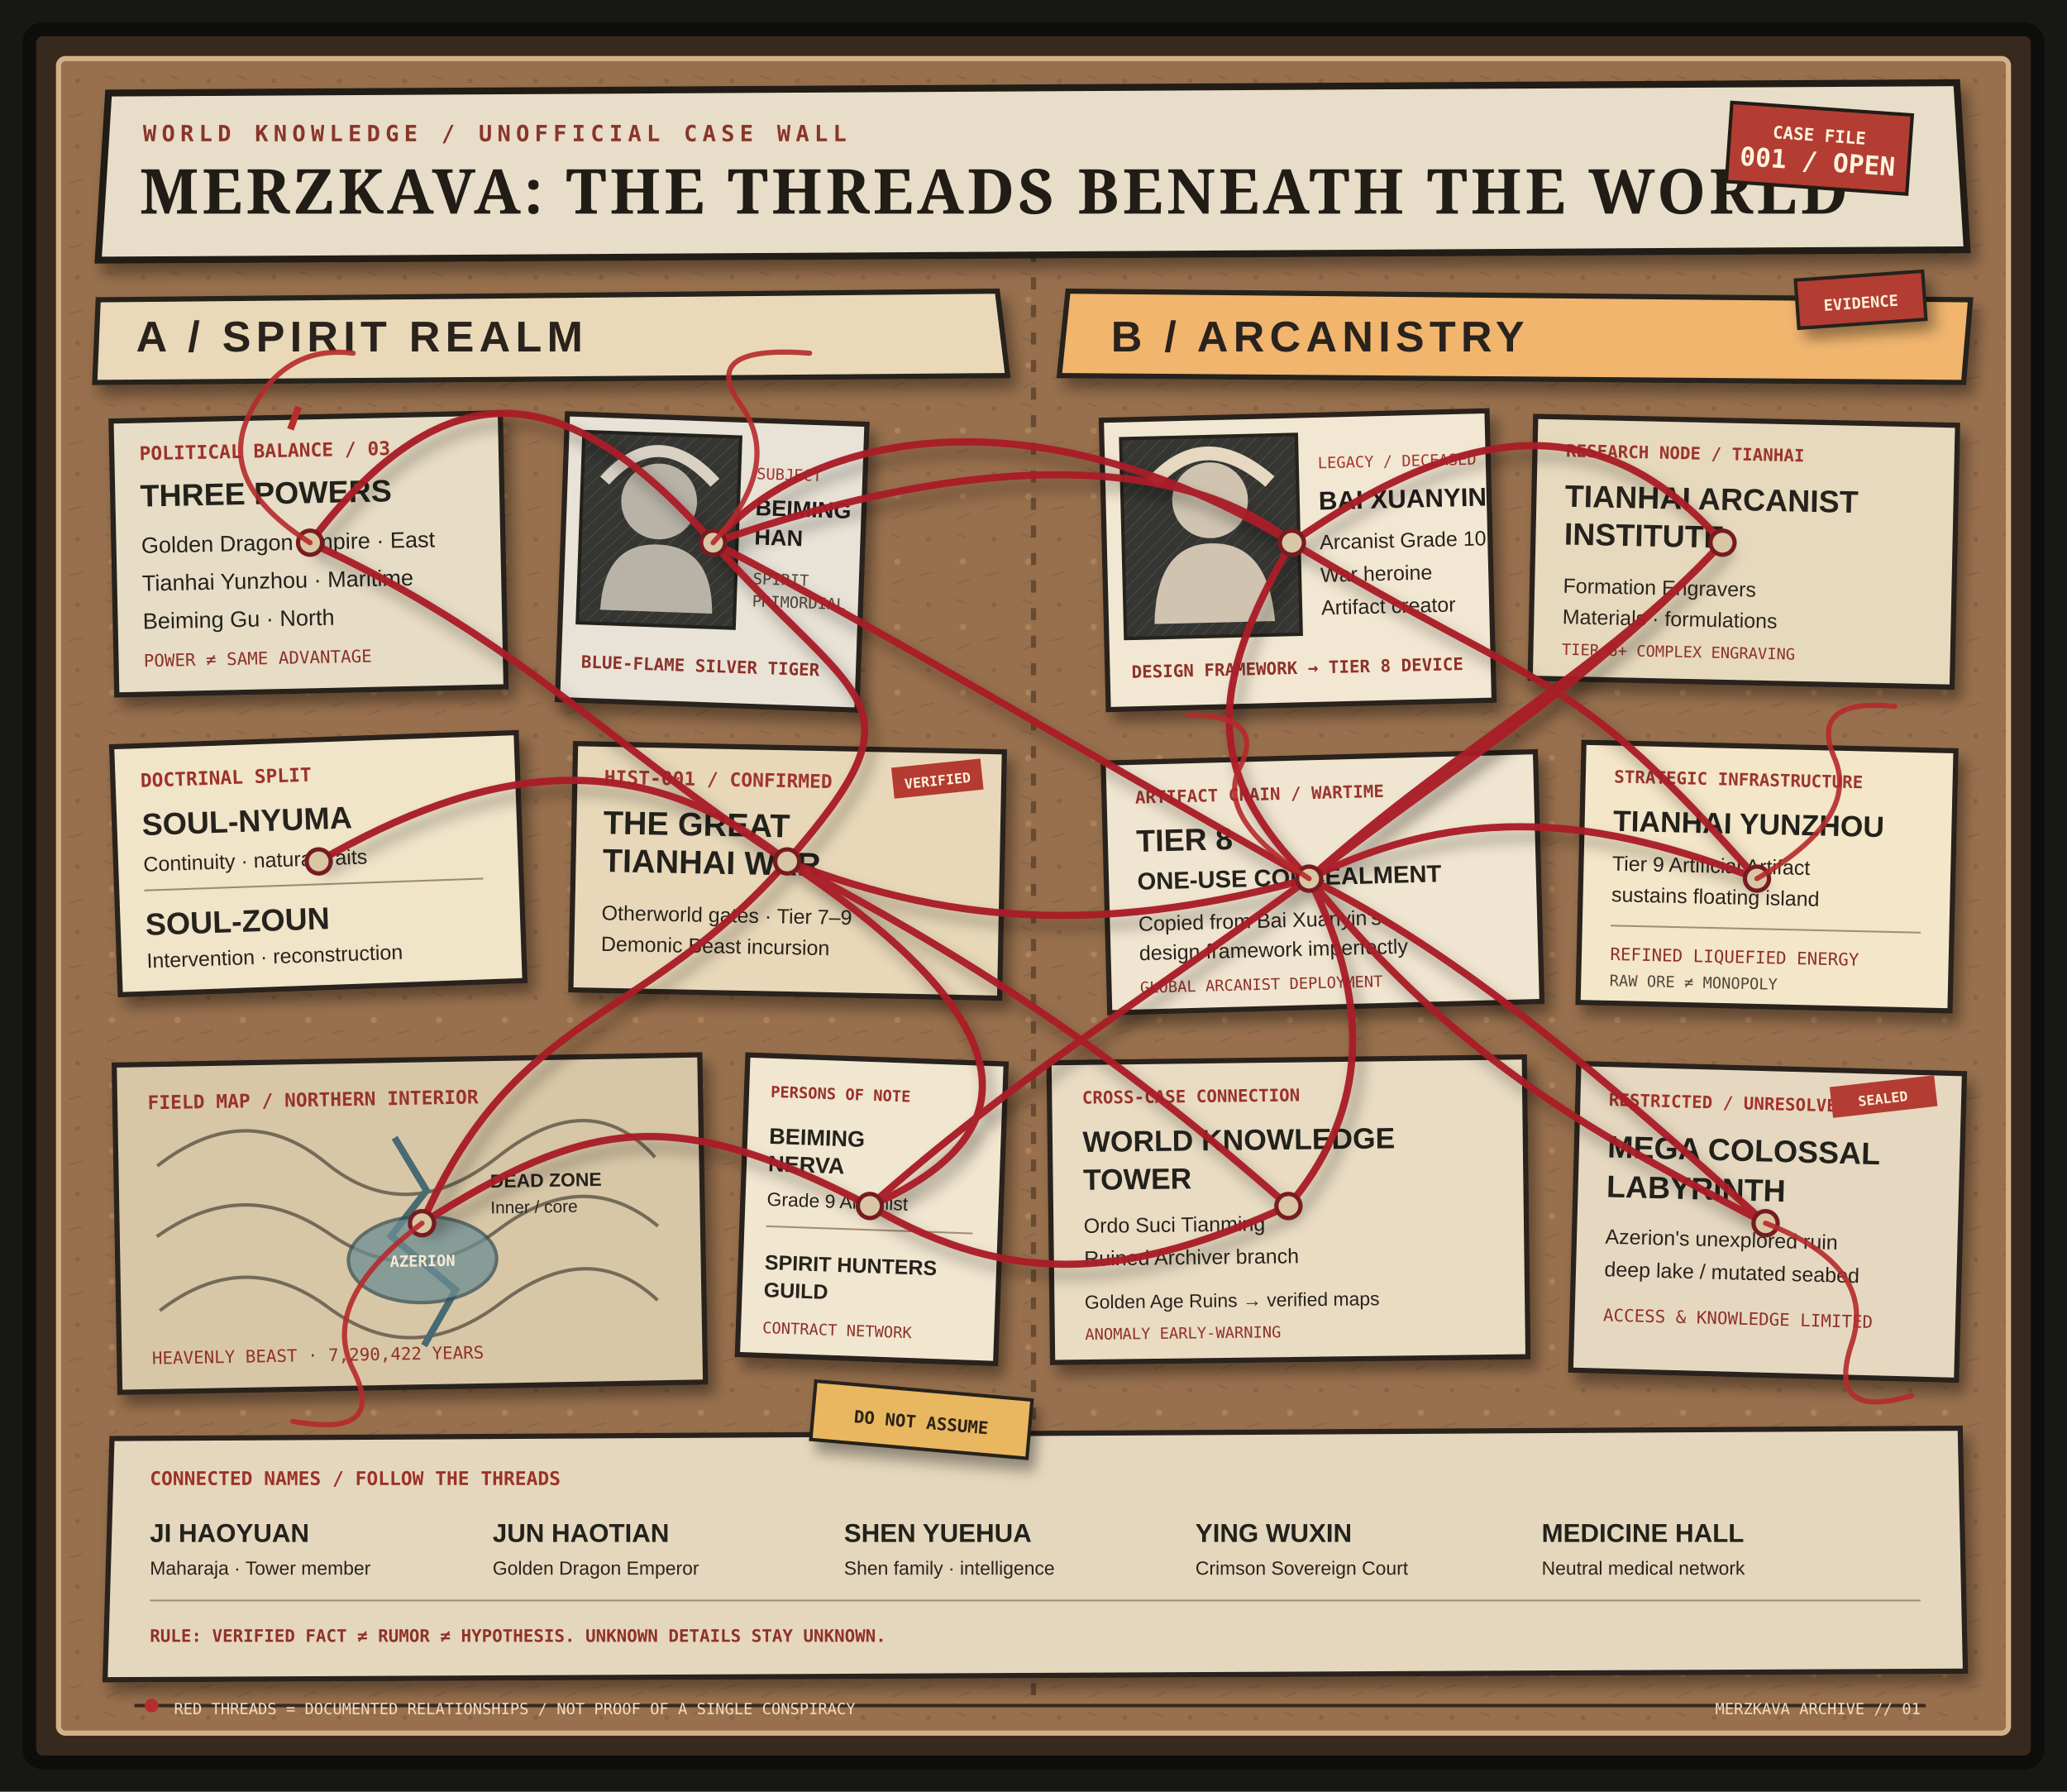
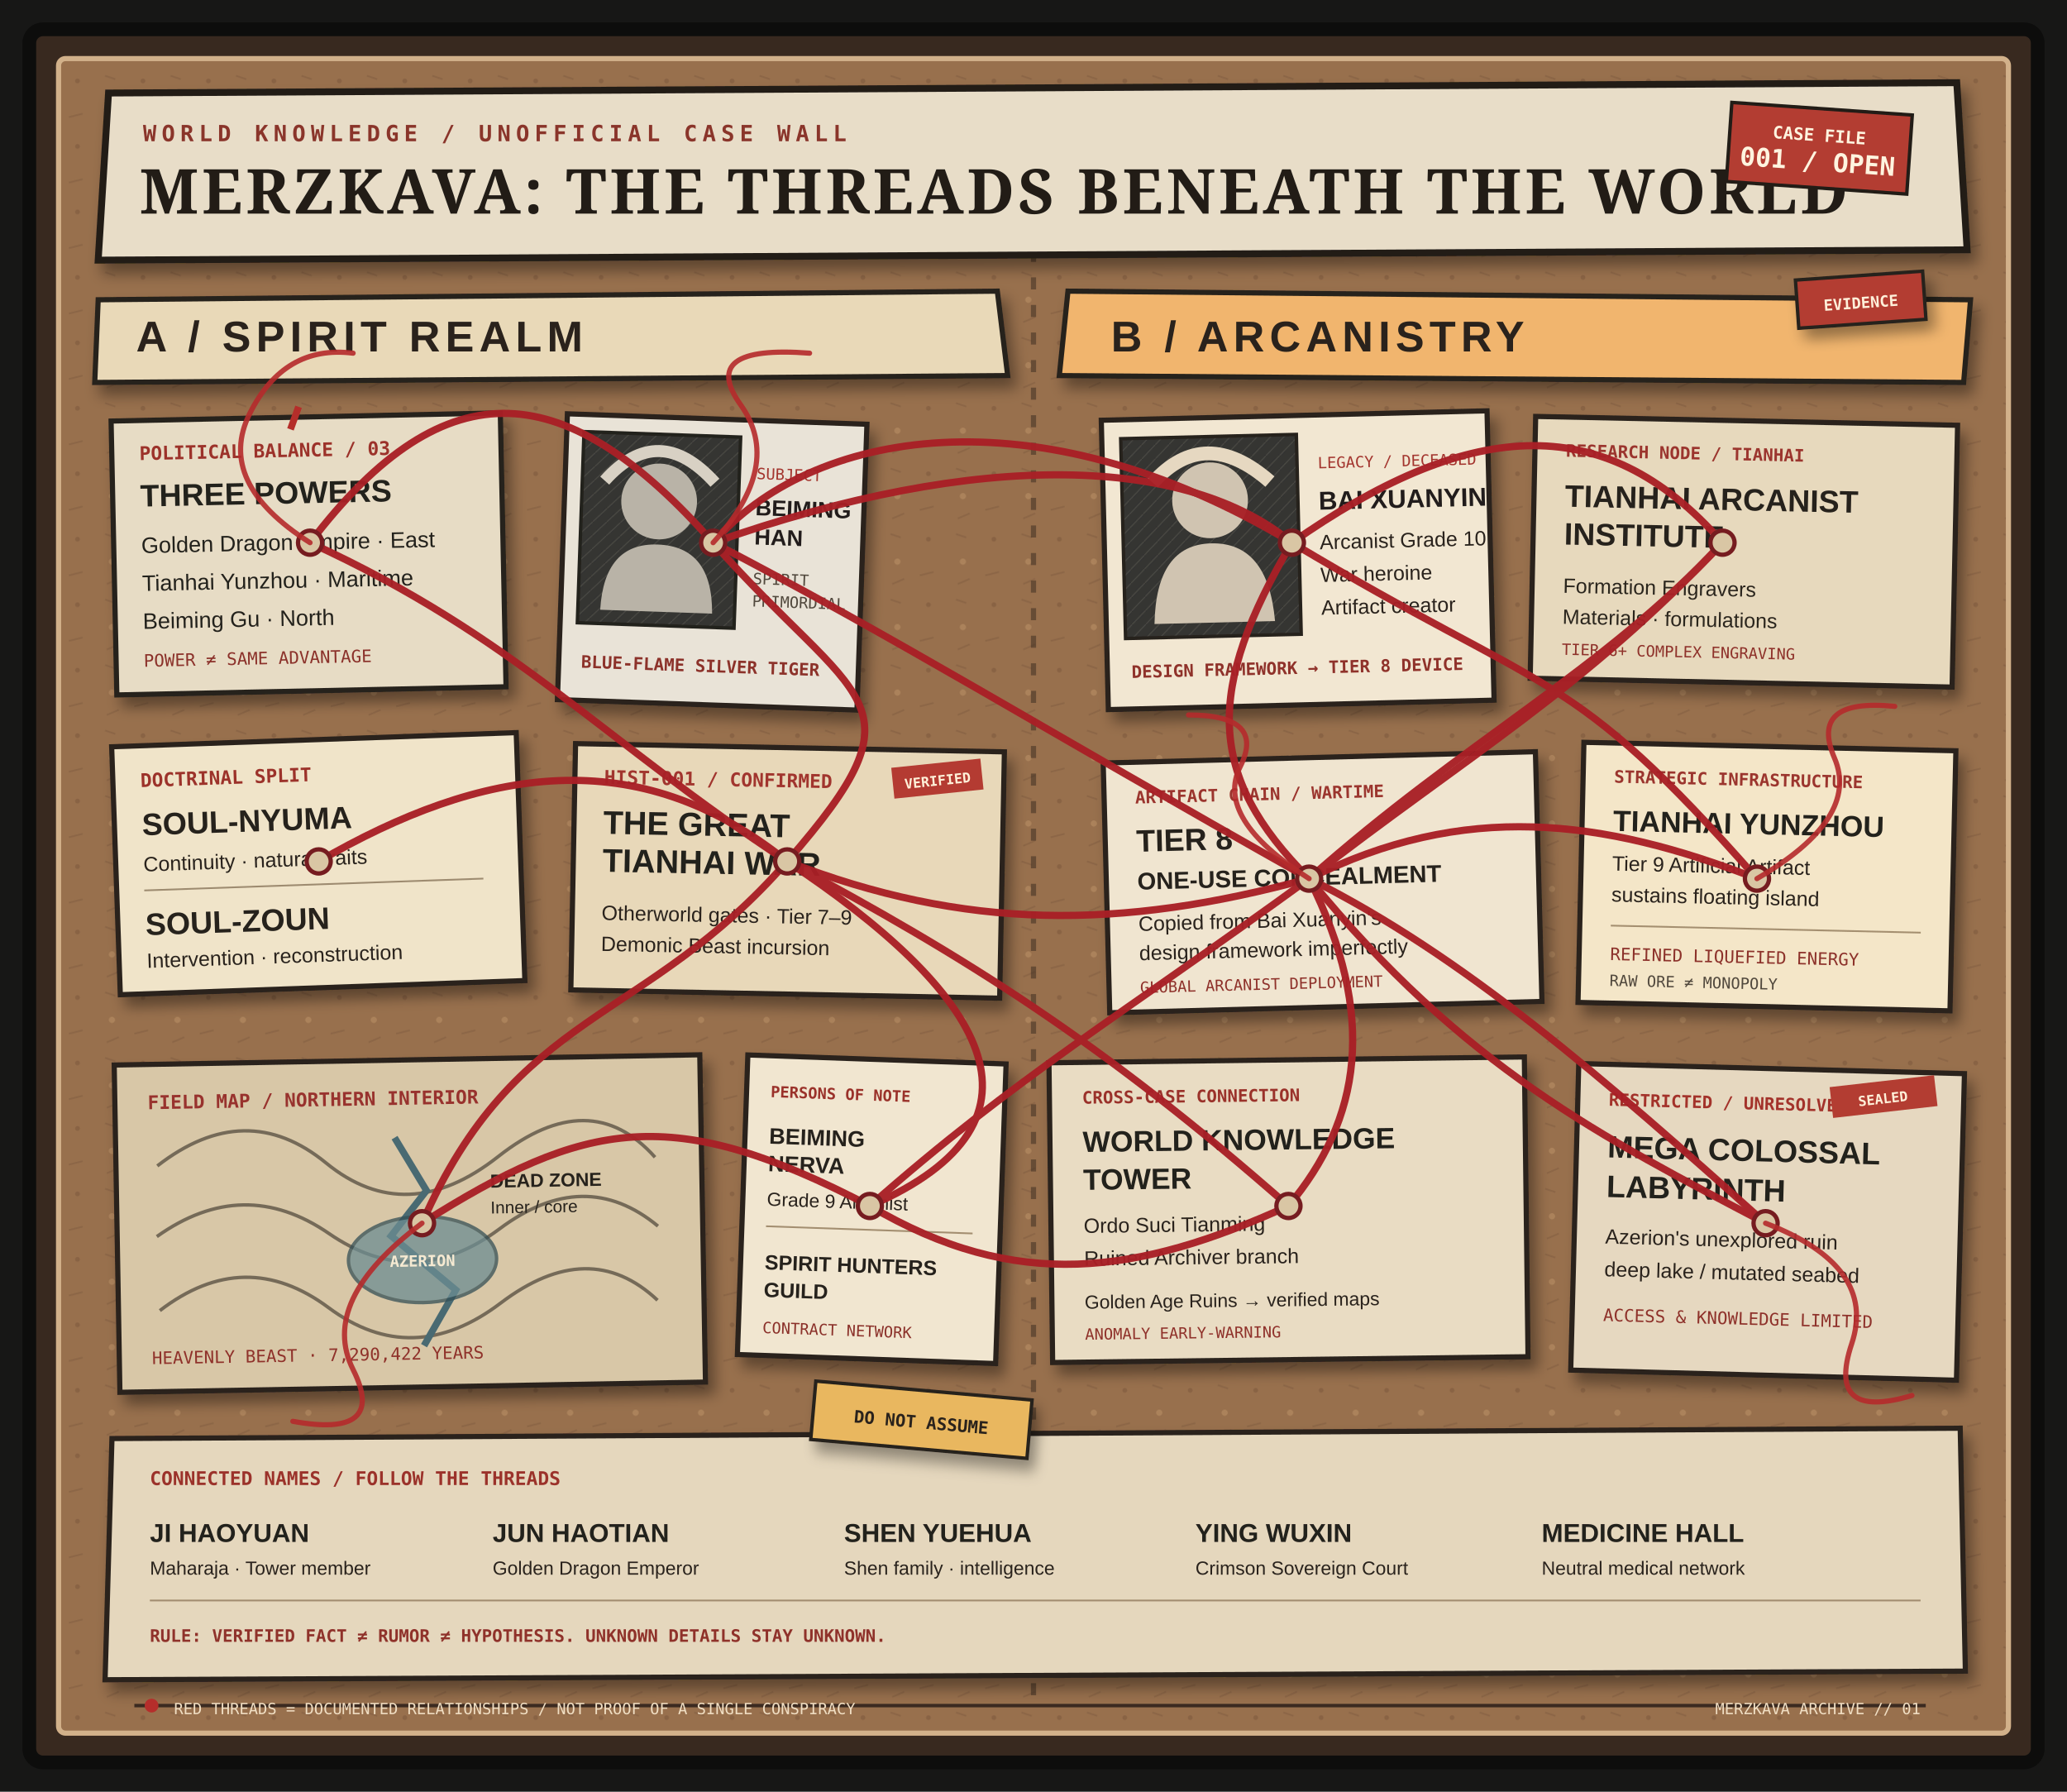
<svg xmlns="http://www.w3.org/2000/svg" width="1200" height="1040" viewBox="0 0 1200 1040" role="img" aria-labelledby="title desc">
  <defs>
    <pattern id="cork" width="38" height="38" patternUnits="userSpaceOnUse">
      <rect width="38" height="38" fill="#98704D" />
      <circle cx="7" cy="9" r="1.4" fill="#6D4B35" opacity=".35" />
      <circle cx="27" cy="22" r="1.8" fill="#D3AA79" opacity=".32" />
      <path d="M2 30l8-2m13-22l6 2m-5 27l7-3" stroke="#684832" stroke-width="1" opacity=".25" />
    </pattern>
    <filter id="shadow" x="-30%" y="-30%" width="160%" height="160%">
      <feGaussianBlur in="SourceAlpha" stdDeviation="4" />
      <feOffset dx="4" dy="6" />
      <feComponentTransfer>
        <feFuncA type="linear" slope=".38" />
      </feComponentTransfer>
      <feMerge>
        <feMergeNode />
        <feMergeNode in="SourceGraphic" />
      </feMerge>
    </filter>
    <pattern id="photo" width="8" height="8" patternUnits="userSpaceOnUse">
      <rect width="8" height="8" fill="#343431" />
      <path d="M0 8L8 0" stroke="#77736A" stroke-width=".6" opacity=".35" />
    </pattern>
  </defs>
  <rect width="1200" height="1040" fill="#171716" />
  <rect x="17" y="17" width="1166" height="1006" rx="8" fill="#38291F" stroke="#0D0D0C" stroke-width="8" />
  <rect x="34" y="34" width="1132" height="972" rx="4" fill="url(#cork)" stroke="#D2B18A" stroke-width="3" />
  <path d="M600 145V984" stroke="#3E2D20" stroke-width="3" stroke-dasharray="7 9" opacity=".55" />
  <g filter="url(#shadow)">
    <path d="M63 54L1136 48L1142 145L57 151Z" fill="#E8DDC8" stroke="#211D19" stroke-width="4" />
    <text x="83" y="82" font-family="monospace" font-size="13" font-weight="bold" letter-spacing="3" fill="#8A342C">WORLD KNOWLEDGE / UNOFFICIAL CASE WALL</text>
    <text x="81" y="124" font-family="Georgia,serif" font-size="36" font-weight="bold" letter-spacing="2" fill="#201D19">MERZKAVA: THE THREADS BENEATH THE WORLD</text>
    <g transform="rotate(4 1055 96)">
      <rect x="1003" y="63" width="105" height="46" fill="#B33C32" stroke="#201D19" stroke-width="2" />
      <text x="1055" y="82" text-anchor="middle" font-family="monospace" font-size="10" font-weight="bold" fill="#FFF4DF">CASE FILE</text>
      <text x="1055" y="99" text-anchor="middle" font-family="monospace" font-size="15" font-weight="bold" fill="#FFF4DF">001 / OPEN</text>
    </g>
  </g>
  <g filter="url(#shadow)">
    <path d="M57 174L579 169L585 218L55 222Z" fill="#E9D9B8" stroke="#28221B" stroke-width="3" />
    <text x="79" y="204" font-family="Arial,sans-serif" font-size="25" font-weight="900" letter-spacing="3" fill="#29231D">A / SPIRIT REALM</text>
    <path d="M620 169L1144 174L1140 222L615 218Z" fill="#F1B56E" stroke="#28221B" stroke-width="3" />
    <text x="645" y="204" font-family="Arial,sans-serif" font-size="25" font-weight="900" letter-spacing="3" fill="#29231D">B / ARCANISTRY</text>
  </g>
  <g filter="url(#shadow)" transform="rotate(-1.2 180 315)">
    <rect x="66" y="242" width="226" height="159" fill="#E7DCC5" stroke="#28231D" stroke-width="3" />
    <text x="82" y="265" font-family="monospace" font-size="11" font-weight="bold" fill="#9C332B">POLITICAL BALANCE / 03</text>
    <text x="82" y="292" font-family="Arial" font-size="18" font-weight="900" fill="#24211C">THREE POWERS</text>
    <text x="82" y="319" font-family="Arial" font-size="13" fill="#24211C">Golden Dragon Empire · East</text>
    <text x="82" y="341" font-family="Arial" font-size="13" fill="#24211C">Tianhai Yunzhou · Maritime</text>
    <text x="82" y="363" font-family="Arial" font-size="13" fill="#24211C">Beiming Gu · North</text>
    <text x="82" y="385" font-family="monospace" font-size="10" fill="#8B302A">POWER ≠ SAME ADVANTAGE</text>
    <path d="M175 236l-5 13" stroke="#B52E2B" stroke-width="4" />
  </g>
  <g filter="url(#shadow)" transform="rotate(2 380 310)">
    <rect x="327" y="242" width="174" height="166" fill="#E9E3D7" stroke="#29231D" stroke-width="3" />
    <rect x="337" y="252" width="91" height="111" fill="url(#photo)" stroke="#24211C" stroke-width="2" />
    <circle cx="382" cy="291" r="22" fill="#B9B3A7" />
    <path d="M350 355Q351 316 382 316Q414 316 415 355Z" fill="#B9B3A7" />
    <path d="M350 280Q380 244 414 279" fill="none" stroke="#D8D1C4" stroke-width="7" />
    <text x="438" y="276" font-family="monospace" font-size="9" fill="#A3352E">SUBJECT</text>
    <text x="438" y="297" font-family="Arial" font-size="13" font-weight="bold" fill="#211E1A">BEIMING</text>
    <text x="438" y="314" font-family="Arial" font-size="13" font-weight="bold" fill="#211E1A">HAN</text>
    <text x="438" y="337" font-family="monospace" font-size="9" fill="#51483D">SPIRIT</text>
    <text x="438" y="350" font-family="monospace" font-size="9" fill="#51483D">PRIMORDIAL</text>
    <text x="340" y="389" font-family="monospace" font-size="10" font-weight="bold" fill="#8C3029">BLUE-FLAME SILVER TIGER</text>
  </g>
  <g filter="url(#shadow)" transform="rotate(-2 165 494)">
    <rect x="67" y="430" width="235" height="144" fill="#F0E4C9" stroke="#2A241E" stroke-width="3" />
    <text x="83" y="454" font-family="monospace" font-size="11" font-weight="bold" fill="#9C332B">DOCTRINAL SPLIT</text>
    <text x="83" y="482" font-family="Arial" font-size="18" font-weight="900" fill="#26221D">SOUL-NYUMA</text>
    <text x="83" y="503" font-family="Arial" font-size="12" fill="#29241E">Continuity · natural traits</text>
    <path d="M83 514H280" stroke="#9D8B70" stroke-width="1" />
    <text x="83" y="540" font-family="Arial" font-size="18" font-weight="900" fill="#26221D">SOUL-ZOUN</text>
    <text x="83" y="559" font-family="Arial" font-size="12" fill="#29241E">Intervention · reconstruction</text>
  </g>
  <g filter="url(#shadow)" transform="rotate(1.1 405 492)">
    <rect x="333" y="433" width="249" height="143" fill="#E8D8B9" stroke="#29231D" stroke-width="3" />
    <text x="350" y="456" font-family="monospace" font-size="11" font-weight="bold" fill="#A1342D">HIST-001 / CONFIRMED</text>
    <text x="350" y="485" font-family="Arial" font-size="19" font-weight="900" fill="#24201C">THE GREAT</text>
    <text x="350" y="507" font-family="Arial" font-size="19" font-weight="900" fill="#24201C">TIANHAI WAR</text>
    <text x="350" y="535" font-family="Arial" font-size="12" fill="#29231D">Otherworld gates · Tier 7–9</text>
    <text x="350" y="553" font-family="Arial" font-size="12" fill="#29231D">Demonic Beast incursion</text>
    <g transform="rotate(-7 546 454)">
      <rect x="518" y="440" width="52" height="18" fill="#B43B32" />
      <text x="544" y="453" text-anchor="middle" font-family="monospace" font-size="8" font-weight="bold" fill="#FFF1D9">VERIFIED</text>
    </g>
  </g>
  <g filter="url(#shadow)" transform="rotate(-1 250 714)">
    <rect x="68" y="615" width="340" height="190" fill="#D8C7A7" stroke="#29231D" stroke-width="3" />
    <text x="87" y="641" font-family="monospace" font-size="11" font-weight="bold" fill="#98332D">FIELD MAP / NORTHERN INTERIOR</text>
    <path d="M92 674Q144 635 190 674T290 672T381 674M91 715Q142 680 191 715T290 714T382 714M92 758Q142 721 190 758T290 757T381 757" fill="none" stroke="#756B59" stroke-width="2" />
    <path d="M230 660L248 691L227 717L264 749L245 781" fill="none" stroke="#496A72" stroke-width="4" />
    <ellipse cx="245" cy="731" rx="43" ry="25" fill="#6C8C91" opacity=".75" stroke="#344F55" stroke-width="2" />
    <text x="245" y="735" text-anchor="middle" font-family="monospace" font-size="9" font-weight="bold" fill="#F6EAD2">AZERION</text>
    <text x="285" y="690" font-family="Arial" font-size="11" font-weight="bold" fill="#28231D">DEAD ZONE</text>
    <text x="285" y="705" font-family="Arial" font-size="10" fill="#28231D">Inner / core</text>
    <text x="87" y="789" font-family="monospace" font-size="10" fill="#8F302A">HEAVENLY BEAST · 7,290,422 YEARS</text>
  </g>
  <g filter="url(#shadow)" transform="rotate(2 480 704)">
    <rect x="431" y="614" width="150" height="174" fill="#F1E6D0" stroke="#29231D" stroke-width="3" />
    <text x="445" y="638" font-family="monospace" font-size="9" font-weight="bold" fill="#9A302A">PERSONS OF NOTE</text>
    <text x="445" y="665" font-family="Arial" font-size="13" font-weight="bold" fill="#25211D">BEIMING</text>
    <text x="445" y="681" font-family="Arial" font-size="13" font-weight="bold" fill="#25211D">NERVA</text>
    <text x="445" y="701" font-family="Arial" font-size="11" fill="#29231D">Grade 9 Arcanist</text>
    <path d="M445 713H565" stroke="#A38E70" />
    <text x="445" y="738" font-family="Arial" font-size="12" font-weight="bold" fill="#25211D">SPIRIT HUNTERS</text>
    <text x="445" y="754" font-family="Arial" font-size="12" font-weight="bold" fill="#25211D">GUILD</text>
    <text x="445" y="775" font-family="monospace" font-size="9" fill="#8B302A">CONTRACT NETWORK</text>
  </g>
  <g filter="url(#shadow)" transform="rotate(-1.4 760 310)">
    <rect x="641" y="241" width="224" height="168" fill="#F2E7D2" stroke="#2B241E" stroke-width="3" />
    <rect x="652" y="252" width="102" height="116" fill="url(#photo)" stroke="#28221D" stroke-width="2" />
    <circle cx="703" cy="289" r="22" fill="#D0C4B1" />
    <path d="M669 360Q671 314 703 314Q736 314 739 360Z" fill="#D0C4B1" />
    <path d="M670 278Q701 245 738 279" fill="none" stroke="#E6D8C1" stroke-width="8" />
    <text x="766" y="272" font-family="monospace" font-size="9" fill="#A3352E">LEGACY / DECEASED</text>
    <text x="766" y="296" font-family="Arial" font-size="15" font-weight="900" fill="#211E1A">BAI XUANYIN</text>
    <text x="766" y="319" font-family="Arial" font-size="12" fill="#29231D">Arcanist Grade 10</text>
    <text x="766" y="338" font-family="Arial" font-size="12" fill="#29231D">War heroine</text>
    <text x="766" y="357" font-family="Arial" font-size="12" fill="#29231D">Artifact creator</text>
    <text x="655" y="391" font-family="monospace" font-size="10" font-weight="bold" fill="#8F302A">DESIGN FRAMEWORK → TIER 8 DEVICE</text>
  </g>
  <g filter="url(#shadow)" transform="rotate(1.2 1000 316)">
    <rect x="890" y="244" width="245" height="152" fill="#E7D9BD" stroke="#2A241E" stroke-width="3" />
    <text x="908" y="267" font-family="monospace" font-size="10" font-weight="bold" fill="#9B342D">RESEARCH NODE / TIANHAI</text>
    <text x="908" y="296" font-family="Arial" font-size="18" font-weight="900" fill="#26211C">TIANHAI ARCANIST</text>
    <text x="908" y="318" font-family="Arial" font-size="18" font-weight="900" fill="#26211C">INSTITUTE</text>
    <text x="908" y="346" font-family="Arial" font-size="12" fill="#2C261F">Formation Engravers</text>
    <text x="908" y="364" font-family="Arial" font-size="12" fill="#2C261F">Materials · formulations</text>
    <text x="908" y="382" font-family="monospace" font-size="9" fill="#8E302A">TIER 6+ COMPLEX ENGRAVING</text>
  </g>
  <g filter="url(#shadow)" transform="rotate(-1.5 752 500)">
    <rect x="642" y="440" width="251" height="145" fill="#F0E5D0" stroke="#2B241E" stroke-width="3" />
    <text x="660" y="464" font-family="monospace" font-size="10" font-weight="bold" fill="#9B342D">ARTIFACT CHAIN / WARTIME</text>
    <text x="660" y="492" font-family="Arial" font-size="18" font-weight="900" fill="#25211D">TIER 8</text>
    <text x="660" y="514" font-family="Arial" font-size="14" font-weight="bold" fill="#25211D">ONE-USE CONCEALMENT</text>
    <text x="660" y="538" font-family="Arial" font-size="12" fill="#29231D">Copied from Bai Xuanyin's</text>
    <text x="660" y="555" font-family="Arial" font-size="12" fill="#29231D">design framework imperfectly</text>
    <text x="660" y="574" font-family="monospace" font-size="9" fill="#8E302A">GLOBAL ARCANIST DEPLOYMENT</text>
  </g>
  <g filter="url(#shadow)" transform="rotate(1.3 1012 500)">
    <rect x="918" y="433" width="216" height="151" fill="#F4E6C8" stroke="#2A241E" stroke-width="3" />
    <text x="936" y="456" font-family="monospace" font-size="10" font-weight="bold" fill="#9B342D">STRATEGIC INFRASTRUCTURE</text>
    <text x="936" y="484" font-family="Arial" font-size="17" font-weight="900" fill="#24201B">TIANHAI YUNZHOU</text>
    <text x="936" y="507" font-family="Arial" font-size="12" fill="#29231D">Tier 9 Artificial Artifact</text>
    <text x="936" y="525" font-family="Arial" font-size="12" fill="#29231D">sustains floating island</text>
    <path d="M936 539H1116" stroke="#A48F70" />
    <text x="936" y="559" font-family="monospace" font-size="10" fill="#8C302A">REFINED LIQUEFIED ENERGY</text>
    <text x="936" y="574" font-family="monospace" font-size="9" fill="#51483D">RAW ORE ≠ MONOPOLY</text>
  </g>
  <g filter="url(#shadow)" transform="rotate(-.7 600 700)">
    <rect x="610" y="617" width="276" height="174" fill="#E9DCC3" stroke="#29231D" stroke-width="3" />
    <text x="629" y="641" font-family="monospace" font-size="10" font-weight="bold" fill="#9A302A">CROSS-CASE CONNECTION</text>
    <text x="629" y="669" font-family="Arial" font-size="17" font-weight="900" fill="#24201B">WORLD KNOWLEDGE</text>
    <text x="629" y="691" font-family="Arial" font-size="17" font-weight="900" fill="#24201B">TOWER</text>
    <text x="629" y="716" font-family="Arial" font-size="12" fill="#29231D">Ordo Suci Tianming</text>
    <text x="629" y="735" font-family="Arial" font-size="12" fill="#29231D">Ruined Archiver branch</text>
    <text x="629" y="760" font-family="Arial" font-size="11" fill="#29231D">Golden Age Ruins → verified maps</text>
    <text x="629" y="778" font-family="monospace" font-size="9" fill="#8F302A">ANOMALY EARLY-WARNING</text>
  </g>
  <g filter="url(#shadow)" transform="rotate(1.5 1017 716)">
    <rect x="914" y="620" width="224" height="178" fill="#E6D8C0" stroke="#29231D" stroke-width="3" />
    <text x="932" y="644" font-family="monospace" font-size="10" font-weight="bold" fill="#A3322B">RESTRICTED / UNRESOLVED</text>
    <text x="932" y="674" font-family="Arial" font-size="18" font-weight="900" fill="#24201C">MEGA COLOSSAL</text>
    <text x="932" y="697" font-family="Arial" font-size="18" font-weight="900" fill="#24201C">LABYRINTH</text>
    <text x="932" y="724" font-family="Arial" font-size="12" fill="#29231D">Azerion's unexplored ruin</text>
    <text x="932" y="743" font-family="Arial" font-size="12" fill="#29231D">deep lake / mutated seabed</text>
    <text x="932" y="769" font-family="monospace" font-size="10" fill="#8E302A">ACCESS &amp; KNOWLEDGE LIMITED</text>
    <g transform="rotate(-8 1081 636)">
      <rect x="1061" y="627" width="61" height="18" fill="#B33C32" />
      <text x="1091" y="640" text-anchor="middle" font-family="monospace" font-size="8" font-weight="bold" fill="#FFF0D9">SEALED</text>
    </g>
  </g>
  <g filter="url(#shadow)">
    <path d="M65 835L1138 829L1141 970L61 975Z" fill="#E5D7BD" stroke="#29231D" stroke-width="3" />
    <text x="87" y="862" font-family="monospace" font-size="11" font-weight="bold" fill="#9B332C">CONNECTED NAMES / FOLLOW THE THREADS</text>
    <text x="87" y="895" font-family="Arial" font-size="15" font-weight="bold" fill="#24201C">JI HAOYUAN</text>
    <text x="87" y="914" font-family="Arial" font-size="11" fill="#29231D">Maharaja · Tower member</text>
    <text x="286" y="895" font-family="Arial" font-size="15" font-weight="bold" fill="#24201C">JUN HAOTIAN</text>
    <text x="286" y="914" font-family="Arial" font-size="11" fill="#29231D">Golden Dragon Emperor</text>
    <text x="490" y="895" font-family="Arial" font-size="15" font-weight="bold" fill="#24201C">SHEN YUEHUA</text>
    <text x="490" y="914" font-family="Arial" font-size="11" fill="#29231D">Shen family · intelligence</text>
    <text x="694" y="895" font-family="Arial" font-size="15" font-weight="bold" fill="#24201C">YING WUXIN</text>
    <text x="694" y="914" font-family="Arial" font-size="11" fill="#29231D">Crimson Sovereign Court</text>
    <text x="895" y="895" font-family="Arial" font-size="15" font-weight="bold" fill="#24201C">MEDICINE HALL</text>
    <text x="895" y="914" font-family="Arial" font-size="11" fill="#29231D">Neutral medical network</text>
    <path d="M87 929H1115" stroke="#A28D70" stroke-width="1" />
    <text x="87" y="953" font-family="monospace" font-size="10" font-weight="bold" fill="#8F302A">RULE: VERIFIED FACT ≠ RUMOR ≠ HYPOTHESIS. UNKNOWN DETAILS STAY UNKNOWN.</text>
  </g>
  <g filter="url(#shadow)" transform="rotate(5 533 846)">
    <rect x="470" y="807" width="126" height="34" fill="#E9B75E" stroke="#28221D" stroke-width="2" />
    <text x="533" y="829" text-anchor="middle" font-family="monospace" font-size="10" font-weight="bold" fill="#2B241D">DO NOT ASSUME</text>
  </g>
  <g filter="url(#shadow)" transform="rotate(-4 1080 185)">
    <rect x="1044" y="160" width="74" height="28" fill="#B33C32" stroke="#28221D" stroke-width="2" />
    <text x="1081" y="179" text-anchor="middle" font-family="monospace" font-size="9" font-weight="bold" fill="#FFF0DA">EVIDENCE</text>
  </g>
  <g>
    <path d="M78 990H1118" stroke="#3B2A20" stroke-width="2" />
    <circle cx="88" cy="990" r="4" fill="#B52E2B" />
    <text x="101" y="995" font-family="monospace" font-size="9" fill="#F1DFC4">RED THREADS = DOCUMENTED RELATIONSHIPS / NOT PROOF OF A SINGLE CONSPIRACY</text>
    <text x="1115" y="995" text-anchor="end" font-family="monospace" font-size="9" fill="#F1DFC4">MERZKAVA ARCHIVE // 01</text>
  </g>
-   <g fill="none" stroke="#A91F25" stroke-width="4.2" stroke-linecap="round" stroke-linejoin="round" opacity=".96" filter="url(#shadow)">
+   <g fill="none" stroke="#A91F25" stroke-width="4.2" stroke-linecap="round" stroke-linejoin="round" opacity=".96">
    <path d="M180 315 C260 210 330 220 414 315 S540 405 457 500 S300 585 245 710" />
    <path d="M180 315 C300 370 350 430 457 500 C560 555 640 605 748 700" />
    <path d="M414 315 C470 250 600 225 750 315 S910 385 1020 510" />
    <path d="M414 315 C520 370 600 420 760 510 C850 555 930 625 1025 710" />
    <path d="M185 500 C280 445 370 430 457 500 C570 575 620 650 505 700" />
    <path d="M245 710 C340 650 390 640 505 700 C590 750 660 740 748 700" />
    <path d="M750 315 C700 400 700 450 760 510 C800 590 790 650 748 700" />
    <path d="M1000 315 C920 400 850 440 760 510 C850 620 930 660 1025 710" />
    <path d="M1020 510 C930 475 850 465 760 510 C650 540 560 540 457 500" />
    <path d="M505 700 C590 625 650 590 760 510 C850 430 930 390 1000 315" />
    <path d="M414 315 C570 260 690 265 750 315 C850 245 930 235 1000 315" />
  </g>
  <g fill="#D9C6A4" stroke="#761C20" stroke-width="2.5">
    <circle cx="180" cy="315" r="7" />
    <circle cx="414" cy="315" r="7" />
    <circle cx="185" cy="500" r="7" />
    <circle cx="457" cy="500" r="7" />
    <circle cx="245" cy="710" r="7" />
    <circle cx="505" cy="700" r="7" />
    <circle cx="750" cy="315" r="7" />
    <circle cx="1000" cy="315" r="7" />
    <circle cx="760" cy="510" r="7" />
    <circle cx="1020" cy="510" r="7" />
    <circle cx="748" cy="700" r="7" />
    <circle cx="1025" cy="710" r="7" />
  </g>
  <g fill="none" stroke="#B52A2B" stroke-width="3" stroke-linecap="round" opacity=".9">
    <path d="M180 315 Q125 280 145 240 T205 205" />
    <path d="M414 315 Q455 270 430 235 T470 205" />
    <path d="M760 510 Q705 475 720 445 T690 415" />
    <path d="M1020 510 Q1080 475 1065 440 T1100 410" />
    <path d="M245 710 Q185 755 205 795 T170 825" />
    <path d="M1025 710 Q1090 735 1075 780 T1110 810" />
  </g>
</svg>
